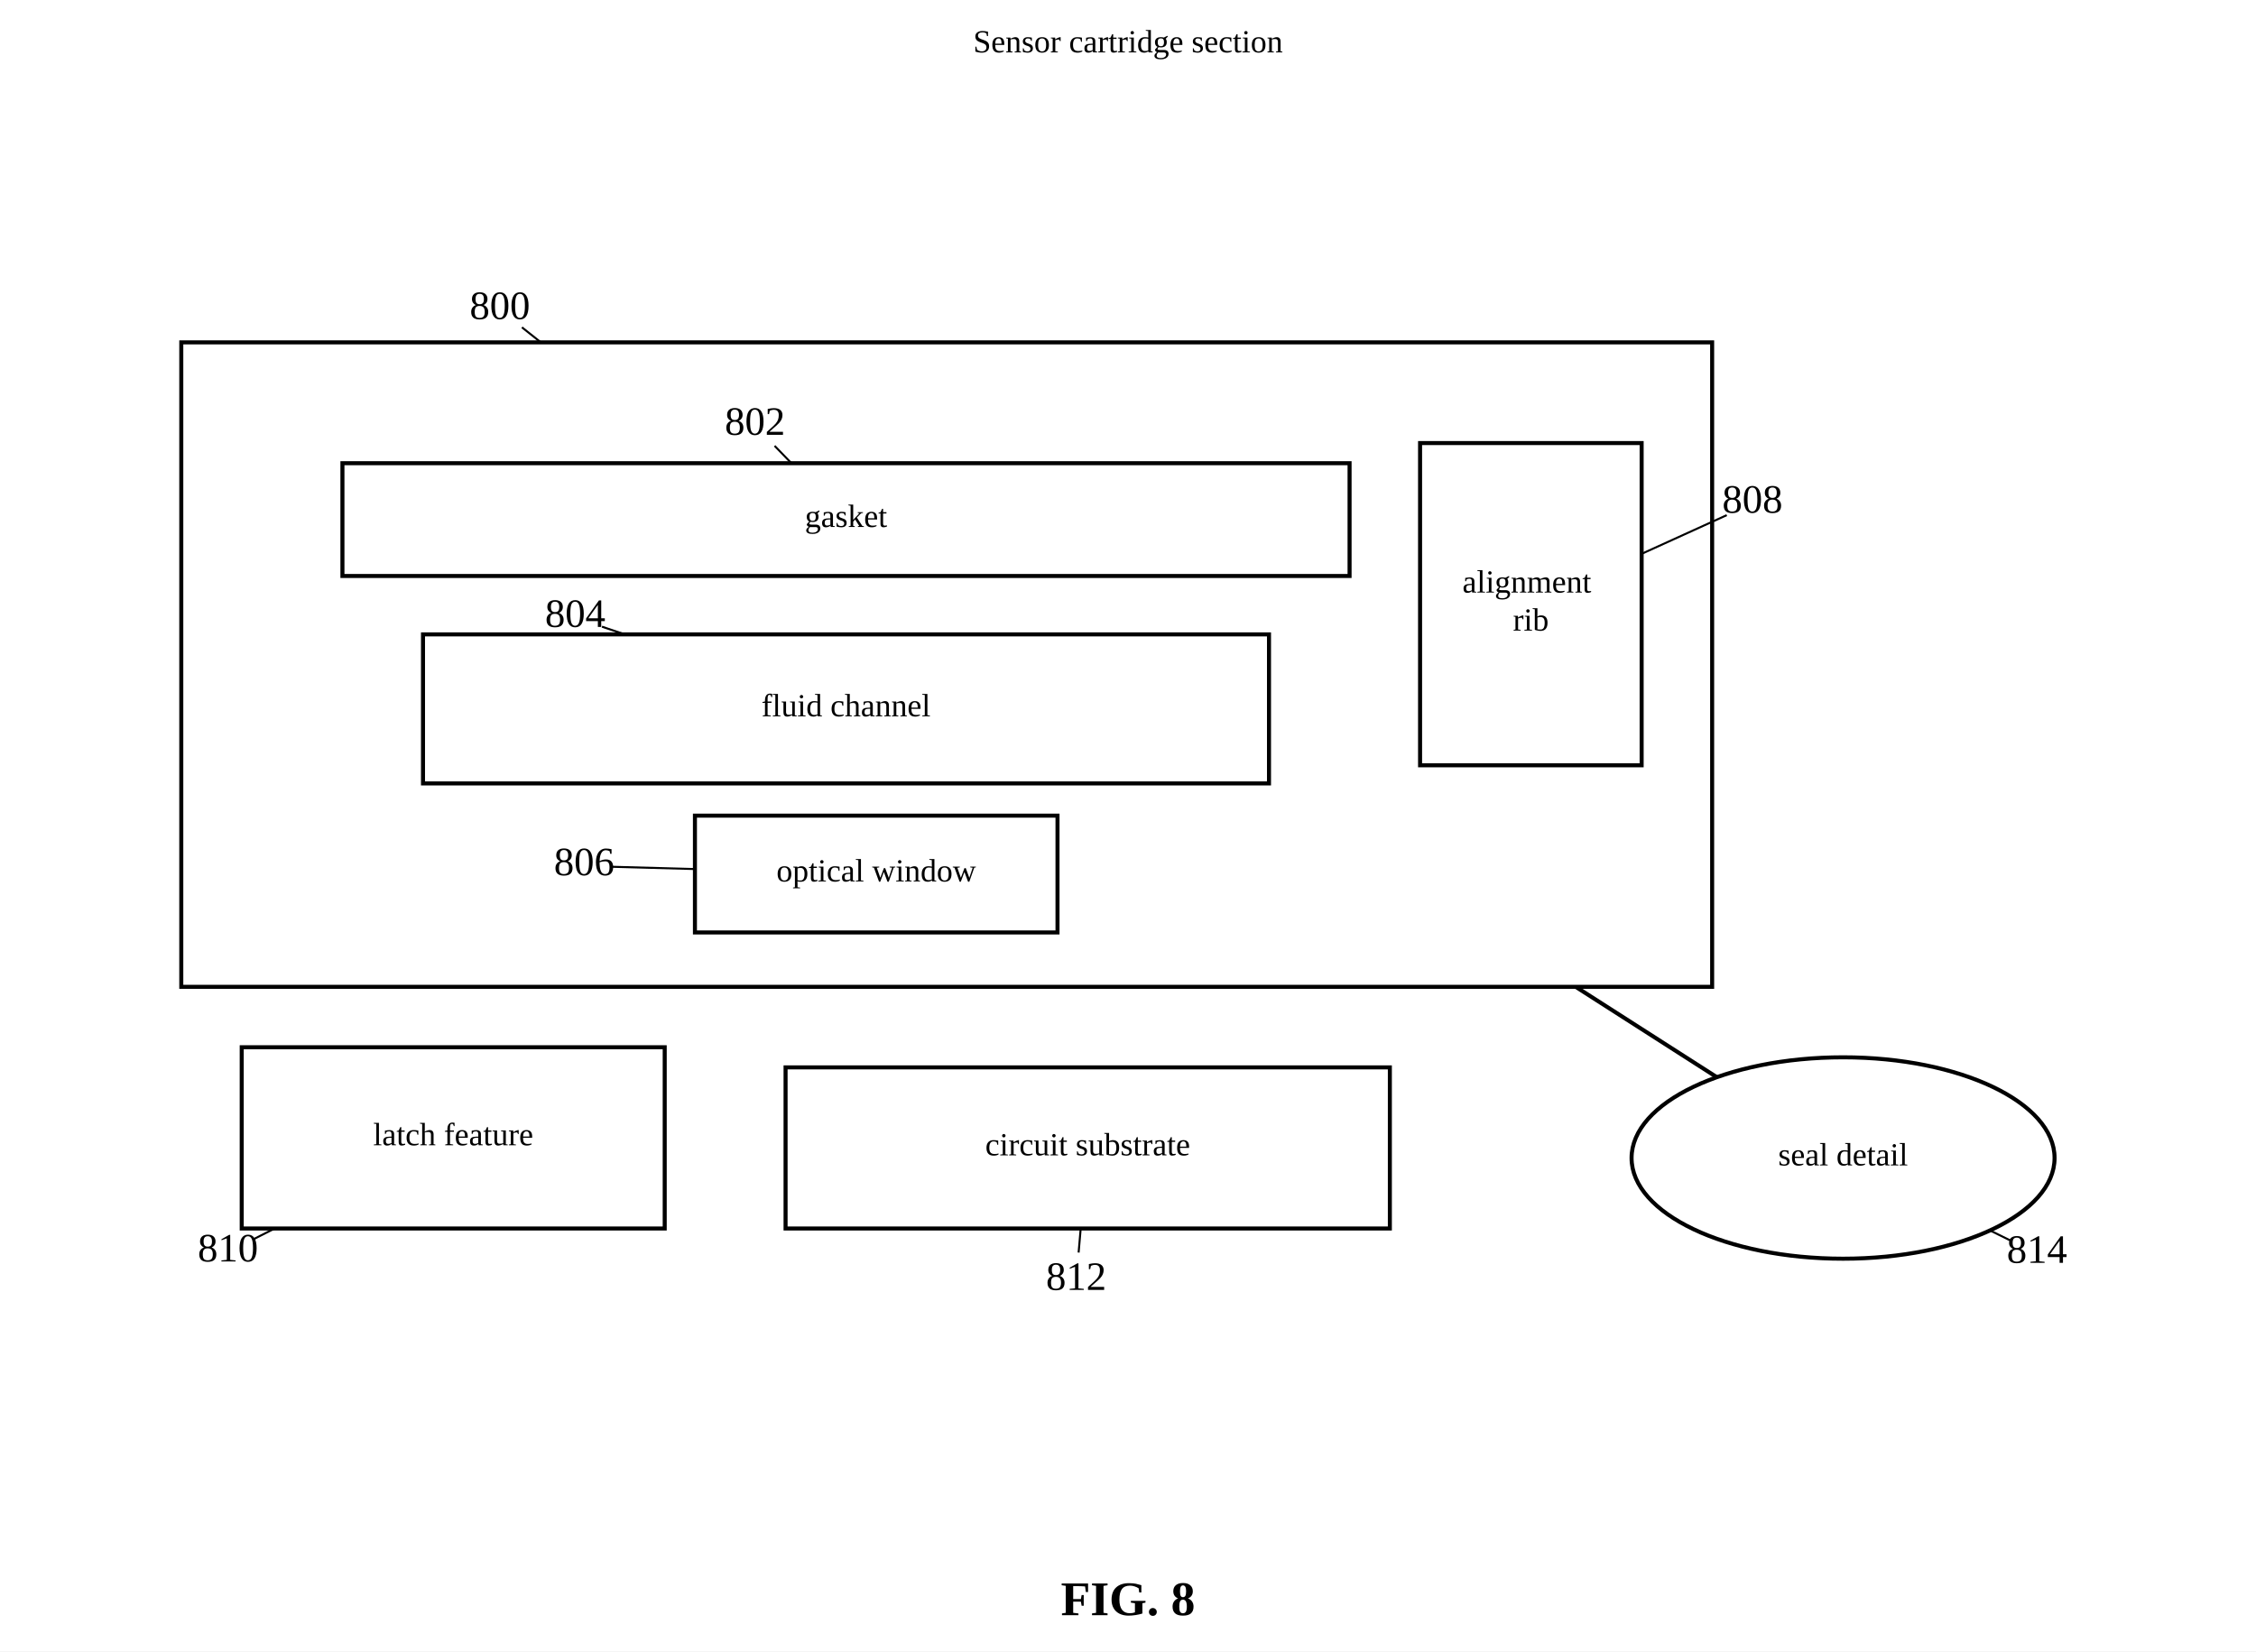
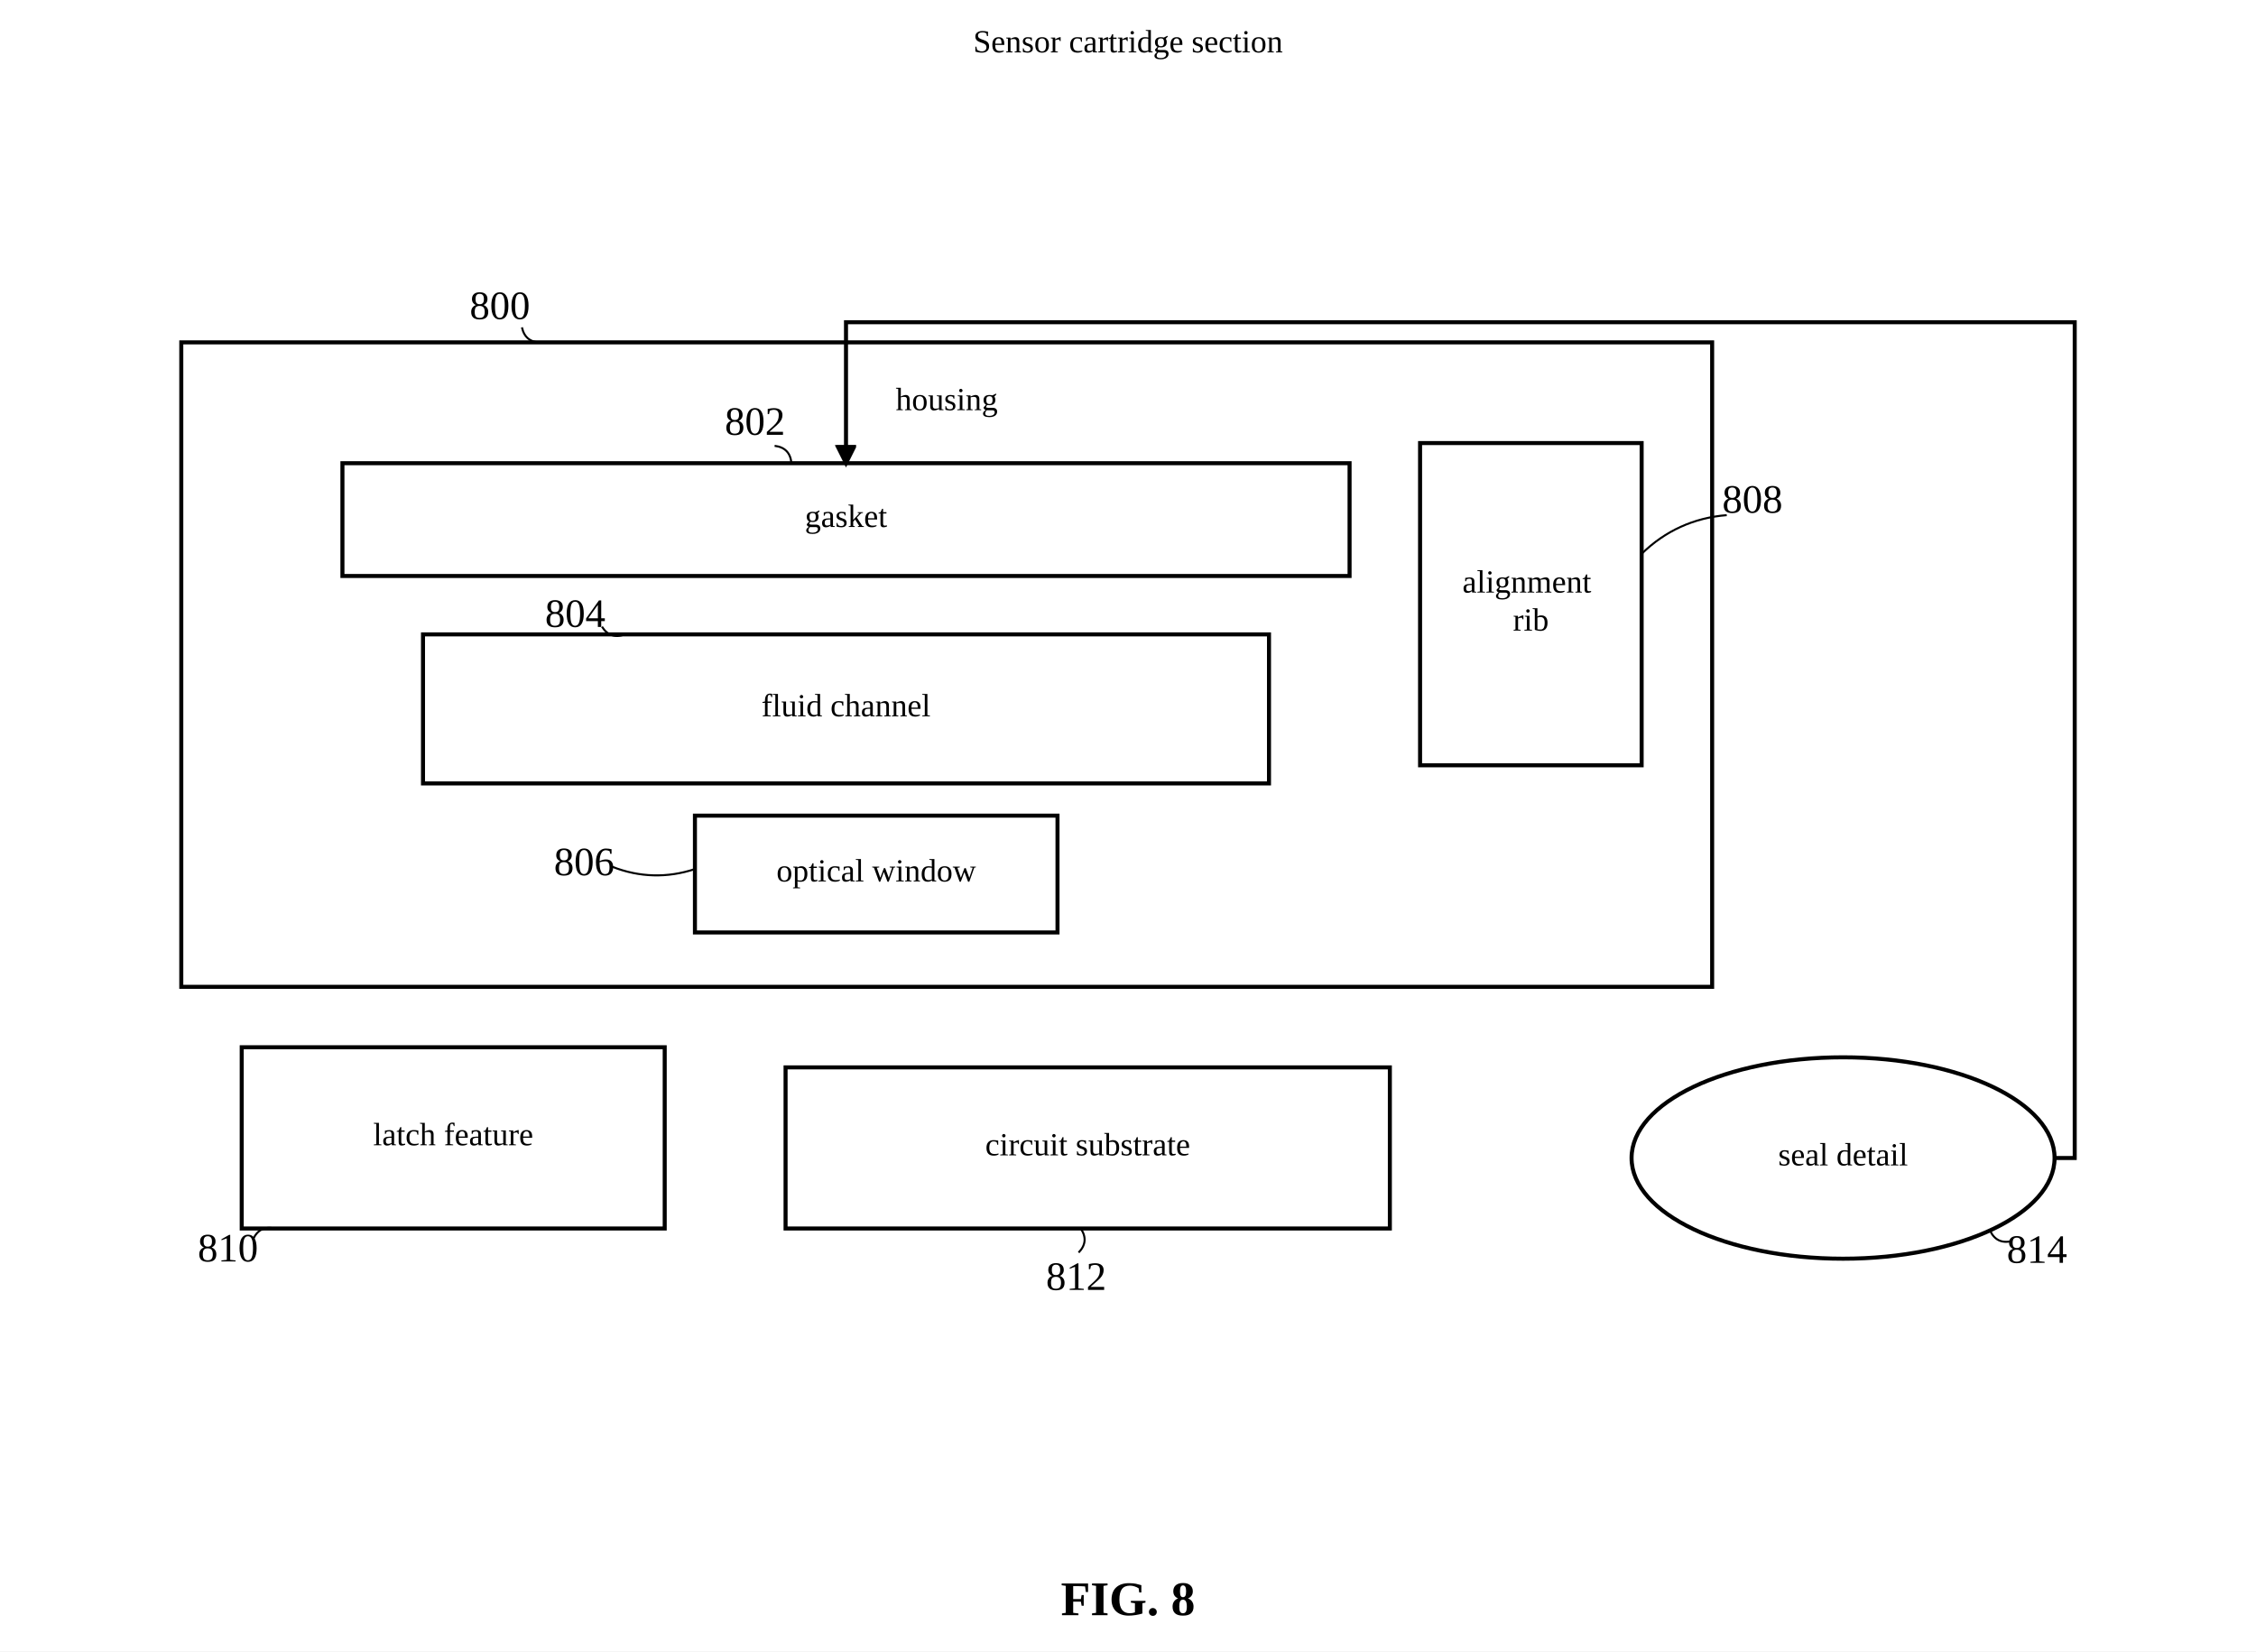
<svg xmlns="http://www.w3.org/2000/svg" width="1120" height="820" viewBox="0 0 1120 820" role="img" aria-label="FIG. 8">
  <defs>
    <marker id="FIG08-arrowhead" markerWidth="12" markerHeight="12" refX="9" refY="5" orient="auto" markerUnits="userSpaceOnUse">
      <polygon points="0,0 10,5 0,10" fill="black" stroke="black" />
    </marker>
  </defs>
  <rect x="0" y="0" width="1120" height="820" fill="white" />
  <text id="FIG08-title" x="560" y="26" font-family="Liberation Serif, Times New Roman, serif" font-size="16" fill="black" text-anchor="middle">Sensor cartridge section</text>
-   <line id="FIG08-arrow-0-line" x1="852.35" y1="534.88" x2="463.72" y2="286" stroke="black" stroke-width="2" marker-end="url(#FIG08-arrowhead)" />
  <rect id="FIG08-part-800-shape" x="90" y="170" width="760" height="320" fill="white" stroke="black" stroke-width="2" />
+   <rect id="FIG08-part-802-shape" x="170" y="230" width="500" height="56" fill="white" stroke="black" stroke-width="2" />
+   <rect id="FIG08-part-804-shape" x="210" y="315" width="420" height="74" fill="white" stroke="black" stroke-width="2" />
+   <rect id="FIG08-part-806-shape" x="345" y="405" width="180" height="58" fill="white" stroke="black" stroke-width="2" />
+   <rect id="FIG08-part-808-shape" x="705" y="220" width="110" height="160" fill="white" stroke="black" stroke-width="2" />
+   <rect id="FIG08-part-810-shape" x="120" y="520" width="210" height="90" fill="white" stroke="black" stroke-width="2" />
+   <rect id="FIG08-part-812-shape" x="390" y="530" width="300" height="80" fill="white" stroke="black" stroke-width="2" />
+   <ellipse id="FIG08-part-814-shape" cx="915" cy="575" rx="105" ry="50" fill="white" stroke="black" stroke-width="2" />
+   <polyline id="FIG08-arrow-0-line" points="1020,575 1030,575 1030,160 420,160 420,230" fill="none" stroke="black" stroke-width="2" marker-end="url(#FIG08-arrowhead)" />
  <text id="FIG08-part-800-label" font-family="Liberation Serif, Times New Roman, serif" font-size="16" fill="black" text-anchor="middle" dominant-baseline="middle">
-     <tspan x="470" y="330">housing</tspan>
+     <tspan x="470" y="200">housing</tspan>
  </text>
-   <line id="FIG08-part-800-lead" x1="259.12" y1="162.54" x2="268.52" y2="170" stroke="black" stroke-width="1" />
+   <path id="FIG08-part-800-lead" d="M 259.12 162.54 C 260.2 167.55 263.4 170.08 268.52 170" fill="none" stroke="black" stroke-width="1" />
  <text id="FIG08-part-800-num" x="248.16" y="153.83" font-family="Liberation Serif, Times New Roman, serif" font-size="20" fill="black" text-anchor="middle" dominant-baseline="middle">800</text>
-   <rect id="FIG08-part-802-shape" x="170" y="230" width="500" height="56" fill="white" stroke="black" stroke-width="2" />
  <text id="FIG08-part-802-label" font-family="Liberation Serif, Times New Roman, serif" font-size="16" fill="black" text-anchor="middle" dominant-baseline="middle">
    <tspan x="420" y="258">gasket</tspan>
  </text>
-   <line id="FIG08-part-802-lead" x1="384.56" y1="221.38" x2="392.9" y2="230" stroke="black" stroke-width="1" />
+   <path id="FIG08-part-802-lead" d="M 384.56 221.38 C 389.65 221.96 392.48 224.89 392.9 230" fill="none" stroke="black" stroke-width="1" />
  <text id="FIG08-part-802-num" x="374.82" y="211.32" font-family="Liberation Serif, Times New Roman, serif" font-size="20" fill="black" text-anchor="middle" dominant-baseline="middle">802</text>
-   <rect id="FIG08-part-804-shape" x="210" y="315" width="420" height="74" fill="white" stroke="black" stroke-width="2" />
  <text id="FIG08-part-804-label" font-family="Liberation Serif, Times New Roman, serif" font-size="16" fill="black" text-anchor="middle" dominant-baseline="middle">
    <tspan x="420" y="352">fluid channel</tspan>
  </text>
-   <line id="FIG08-part-804-lead" x1="298.85" y1="311.17" x2="310.22" y2="315" stroke="black" stroke-width="1" />
+   <path id="FIG08-part-804-lead" d="M 298.85 311.17 C 301.56 315.51 305.43 316.82 310.22 315" fill="none" stroke="black" stroke-width="1" />
  <text id="FIG08-part-804-num" x="285.58" y="306.7" font-family="Liberation Serif, Times New Roman, serif" font-size="20" fill="black" text-anchor="middle" dominant-baseline="middle">804</text>
-   <rect id="FIG08-part-806-shape" x="345" y="405" width="180" height="58" fill="white" stroke="black" stroke-width="2" />
  <text id="FIG08-part-806-label" font-family="Liberation Serif, Times New Roman, serif" font-size="16" fill="black" text-anchor="middle" dominant-baseline="middle">
    <tspan x="435" y="434">optical window</tspan>
  </text>
-   <line id="FIG08-part-806-lead" x1="303.99" y1="430.39" x2="345" y2="431.52" stroke="black" stroke-width="1" />
+   <path id="FIG08-part-806-lead" d="M 303.99 430.39 C 317.39 435.68 331.33 436.06 345 431.52" fill="none" stroke="black" stroke-width="1" />
  <text id="FIG08-part-806-num" x="290" y="430" font-family="Liberation Serif, Times New Roman, serif" font-size="20" fill="black" text-anchor="middle" dominant-baseline="middle">806</text>
-   <rect id="FIG08-part-808-shape" x="705" y="220" width="110" height="160" fill="white" stroke="black" stroke-width="2" />
  <text id="FIG08-part-808-label" font-family="Liberation Serif, Times New Roman, serif" font-size="16" fill="black" text-anchor="middle" dominant-baseline="middle">
    <tspan x="760" y="290.56">alignment</tspan>
    <tspan x="760" y="309.44">rib</tspan>
  </text>
-   <line id="FIG08-part-808-lead" x1="857.25" y1="255.79" x2="815" y2="275" stroke="black" stroke-width="1" />
+   <path id="FIG08-part-808-lead" d="M 857.25 255.79 C 841.01 257.06 826.64 263.59 815 275" fill="none" stroke="black" stroke-width="1" />
  <text id="FIG08-part-808-num" x="870" y="250" font-family="Liberation Serif, Times New Roman, serif" font-size="20" fill="black" text-anchor="middle" dominant-baseline="middle">808</text>
-   <rect id="FIG08-part-810-shape" x="120" y="520" width="210" height="90" fill="white" stroke="black" stroke-width="2" />
  <text id="FIG08-part-810-label" font-family="Liberation Serif, Times New Roman, serif" font-size="16" fill="black" text-anchor="middle" dominant-baseline="middle">
    <tspan x="225" y="565">latch feature</tspan>
  </text>
-   <line id="FIG08-part-810-lead" x1="125.64" y1="615.43" x2="136.34" y2="610" stroke="black" stroke-width="1" />
+   <path id="FIG08-part-810-lead" d="M 125.64 615.43 C 127.7 610.74 131.34 608.89 136.34 610" fill="none" stroke="black" stroke-width="1" />
  <text id="FIG08-part-810-num" x="113.16" y="621.77" font-family="Liberation Serif, Times New Roman, serif" font-size="20" fill="black" text-anchor="middle" dominant-baseline="middle">810</text>
-   <rect id="FIG08-part-812-shape" x="390" y="530" width="300" height="80" fill="white" stroke="black" stroke-width="2" />
  <text id="FIG08-part-812-label" font-family="Liberation Serif, Times New Roman, serif" font-size="16" fill="black" text-anchor="middle" dominant-baseline="middle">
    <tspan x="540" y="570">circuit substrate</tspan>
  </text>
-   <line id="FIG08-part-812-lead" x1="535.48" y1="621.95" x2="536.52" y2="610" stroke="black" stroke-width="1" />
+   <path id="FIG08-part-812-lead" d="M 535.48 621.95 C 539.06 618.29 539.42 614.23 536.52 610" fill="none" stroke="black" stroke-width="1" />
  <text id="FIG08-part-812-num" x="534.27" y="635.9" font-family="Liberation Serif, Times New Roman, serif" font-size="20" fill="black" text-anchor="middle" dominant-baseline="middle">812</text>
-   <ellipse id="FIG08-part-814-shape" cx="915" cy="575" rx="105" ry="50" fill="white" stroke="black" stroke-width="2" />
  <text id="FIG08-part-814-label" font-family="Liberation Serif, Times New Roman, serif" font-size="16" fill="black" text-anchor="middle" dominant-baseline="middle">
    <tspan x="915" y="575">seal detail</tspan>
  </text>
-   <line id="FIG08-part-814-lead" x1="998.71" y1="616.27" x2="987.94" y2="610.97" stroke="black" stroke-width="1" />
+   <path id="FIG08-part-814-lead" d="M 998.71 616.27 C 993.72 617.44 990.06 615.63 987.94 610.97" fill="none" stroke="black" stroke-width="1" />
  <text id="FIG08-part-814-num" x="1011.26" y="622.46" font-family="Liberation Serif, Times New Roman, serif" font-size="20" fill="black" text-anchor="middle" dominant-baseline="middle">814</text>
  <text id="FIG08-caption" x="560" y="802" font-family="Liberation Serif, Times New Roman, serif" font-size="24" fill="black" text-anchor="middle" font-weight="bold">FIG. 8</text>
</svg>
